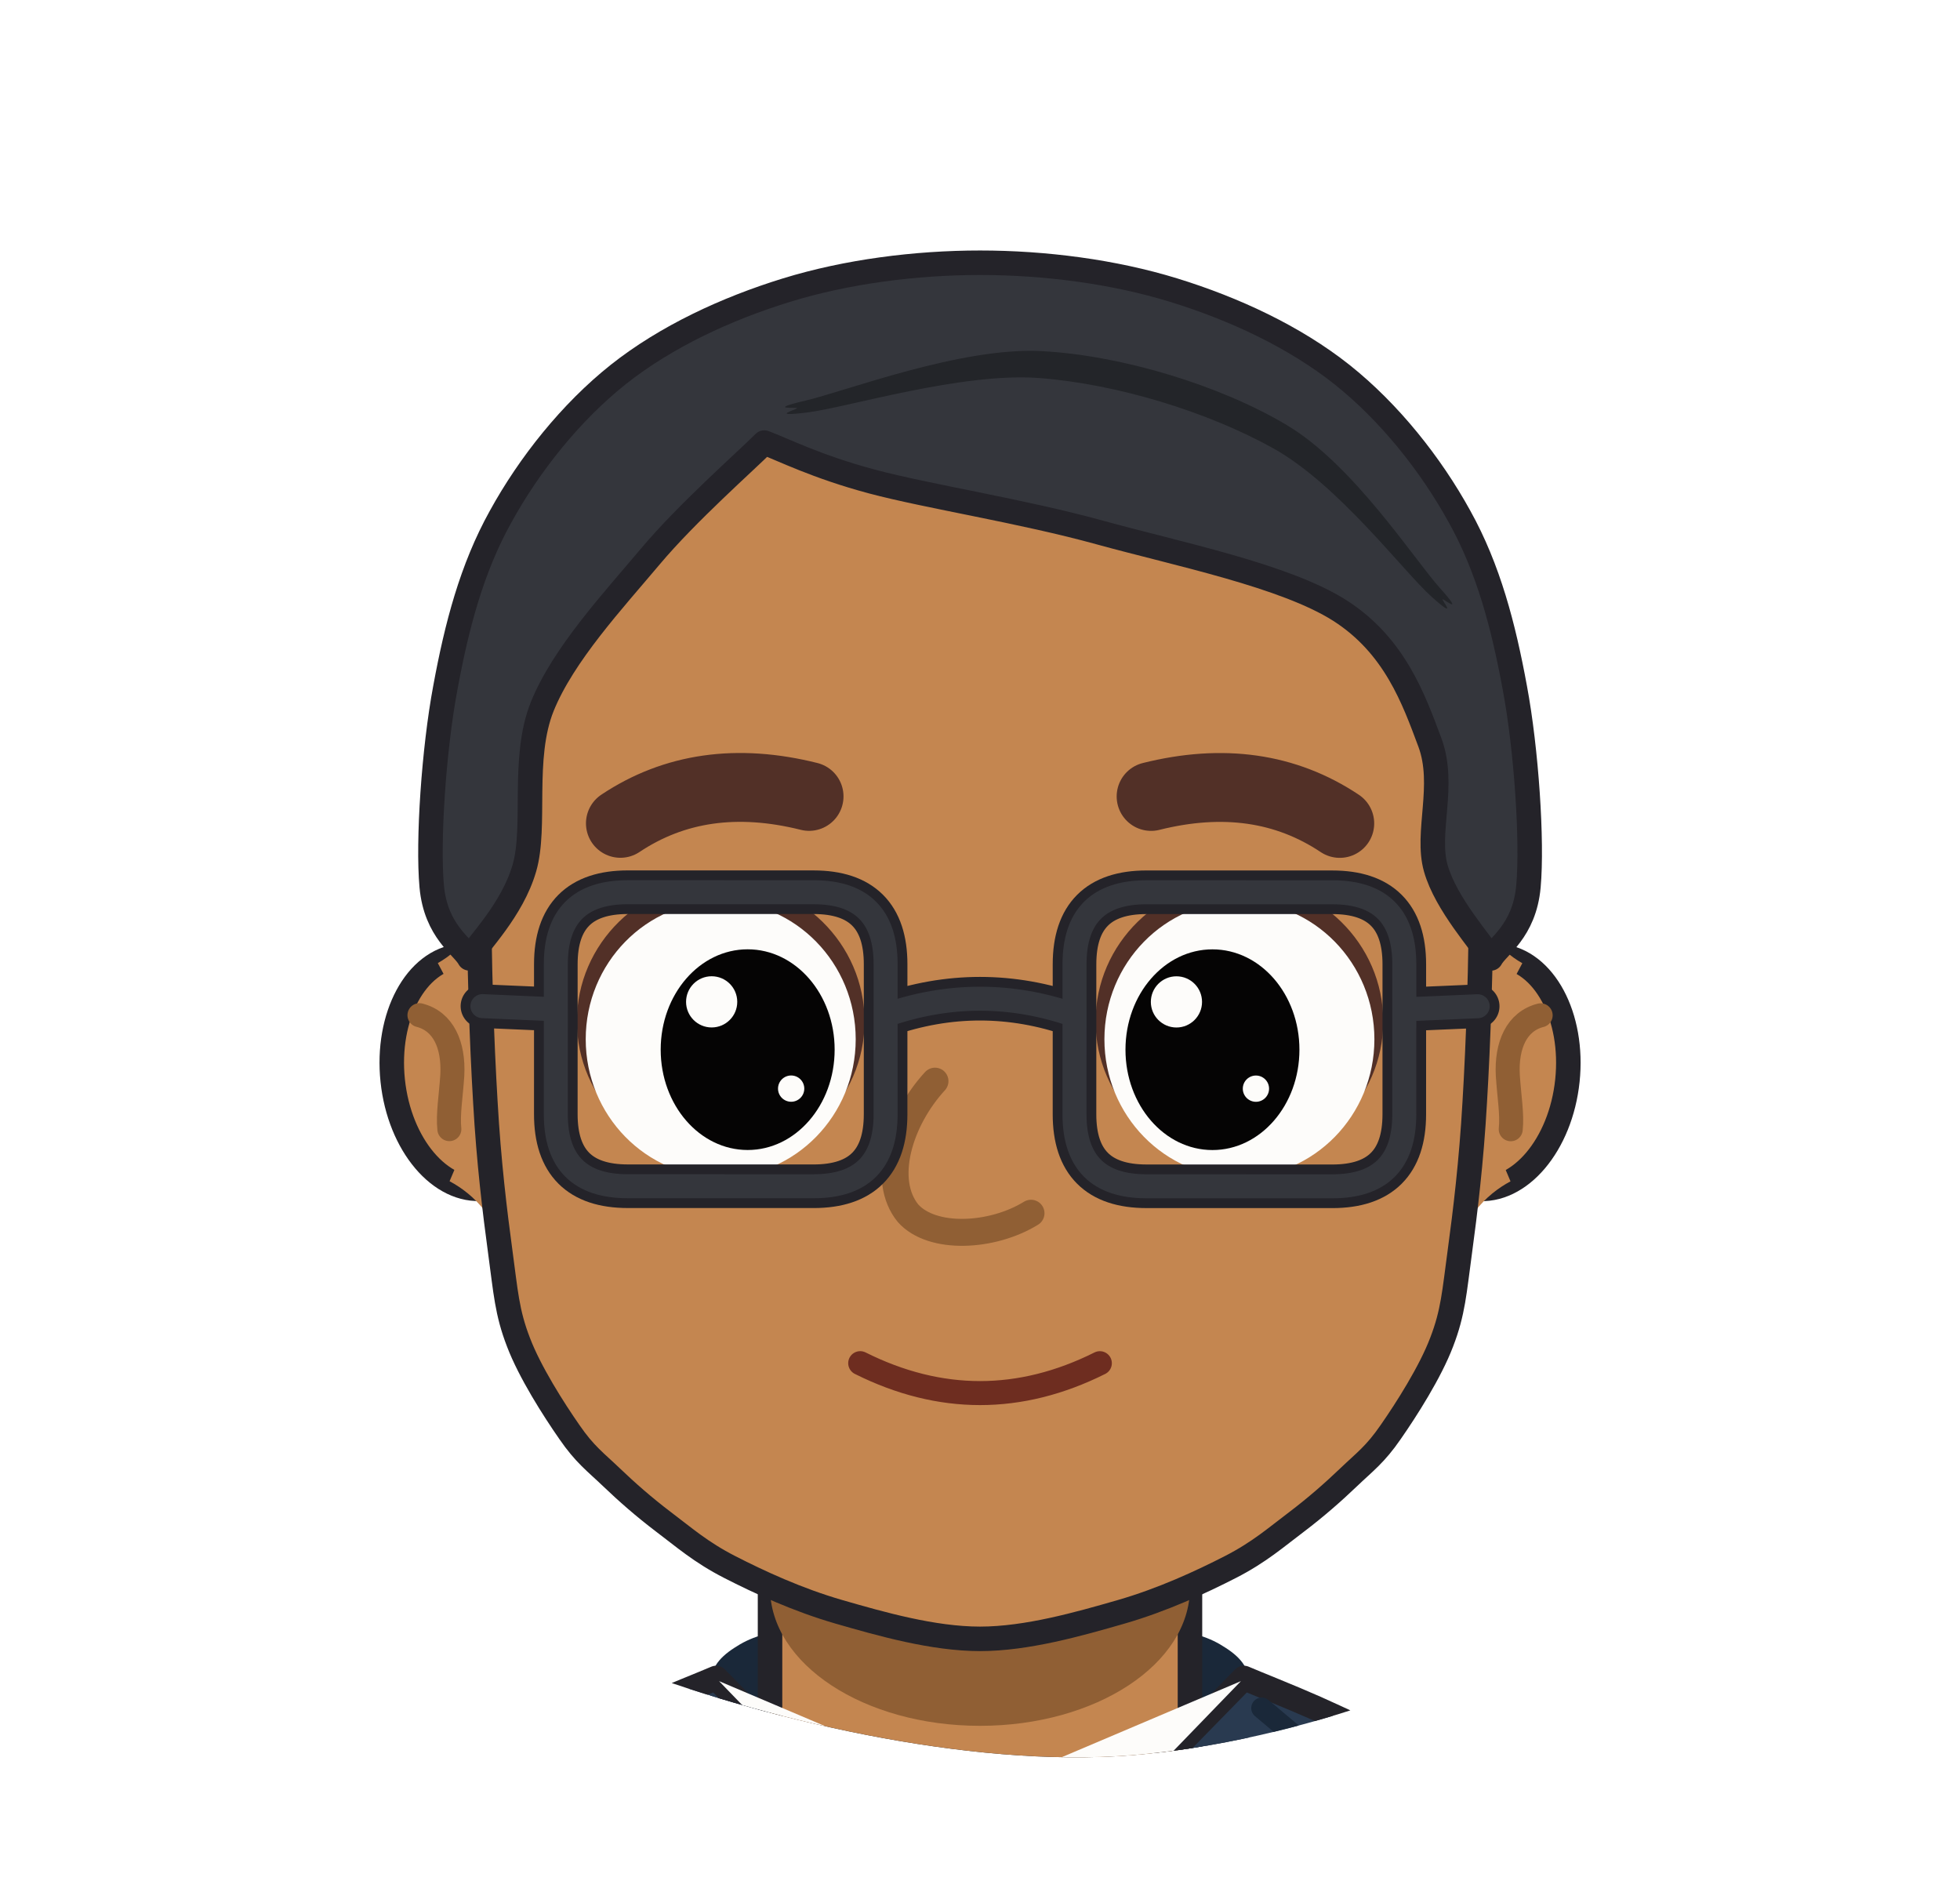
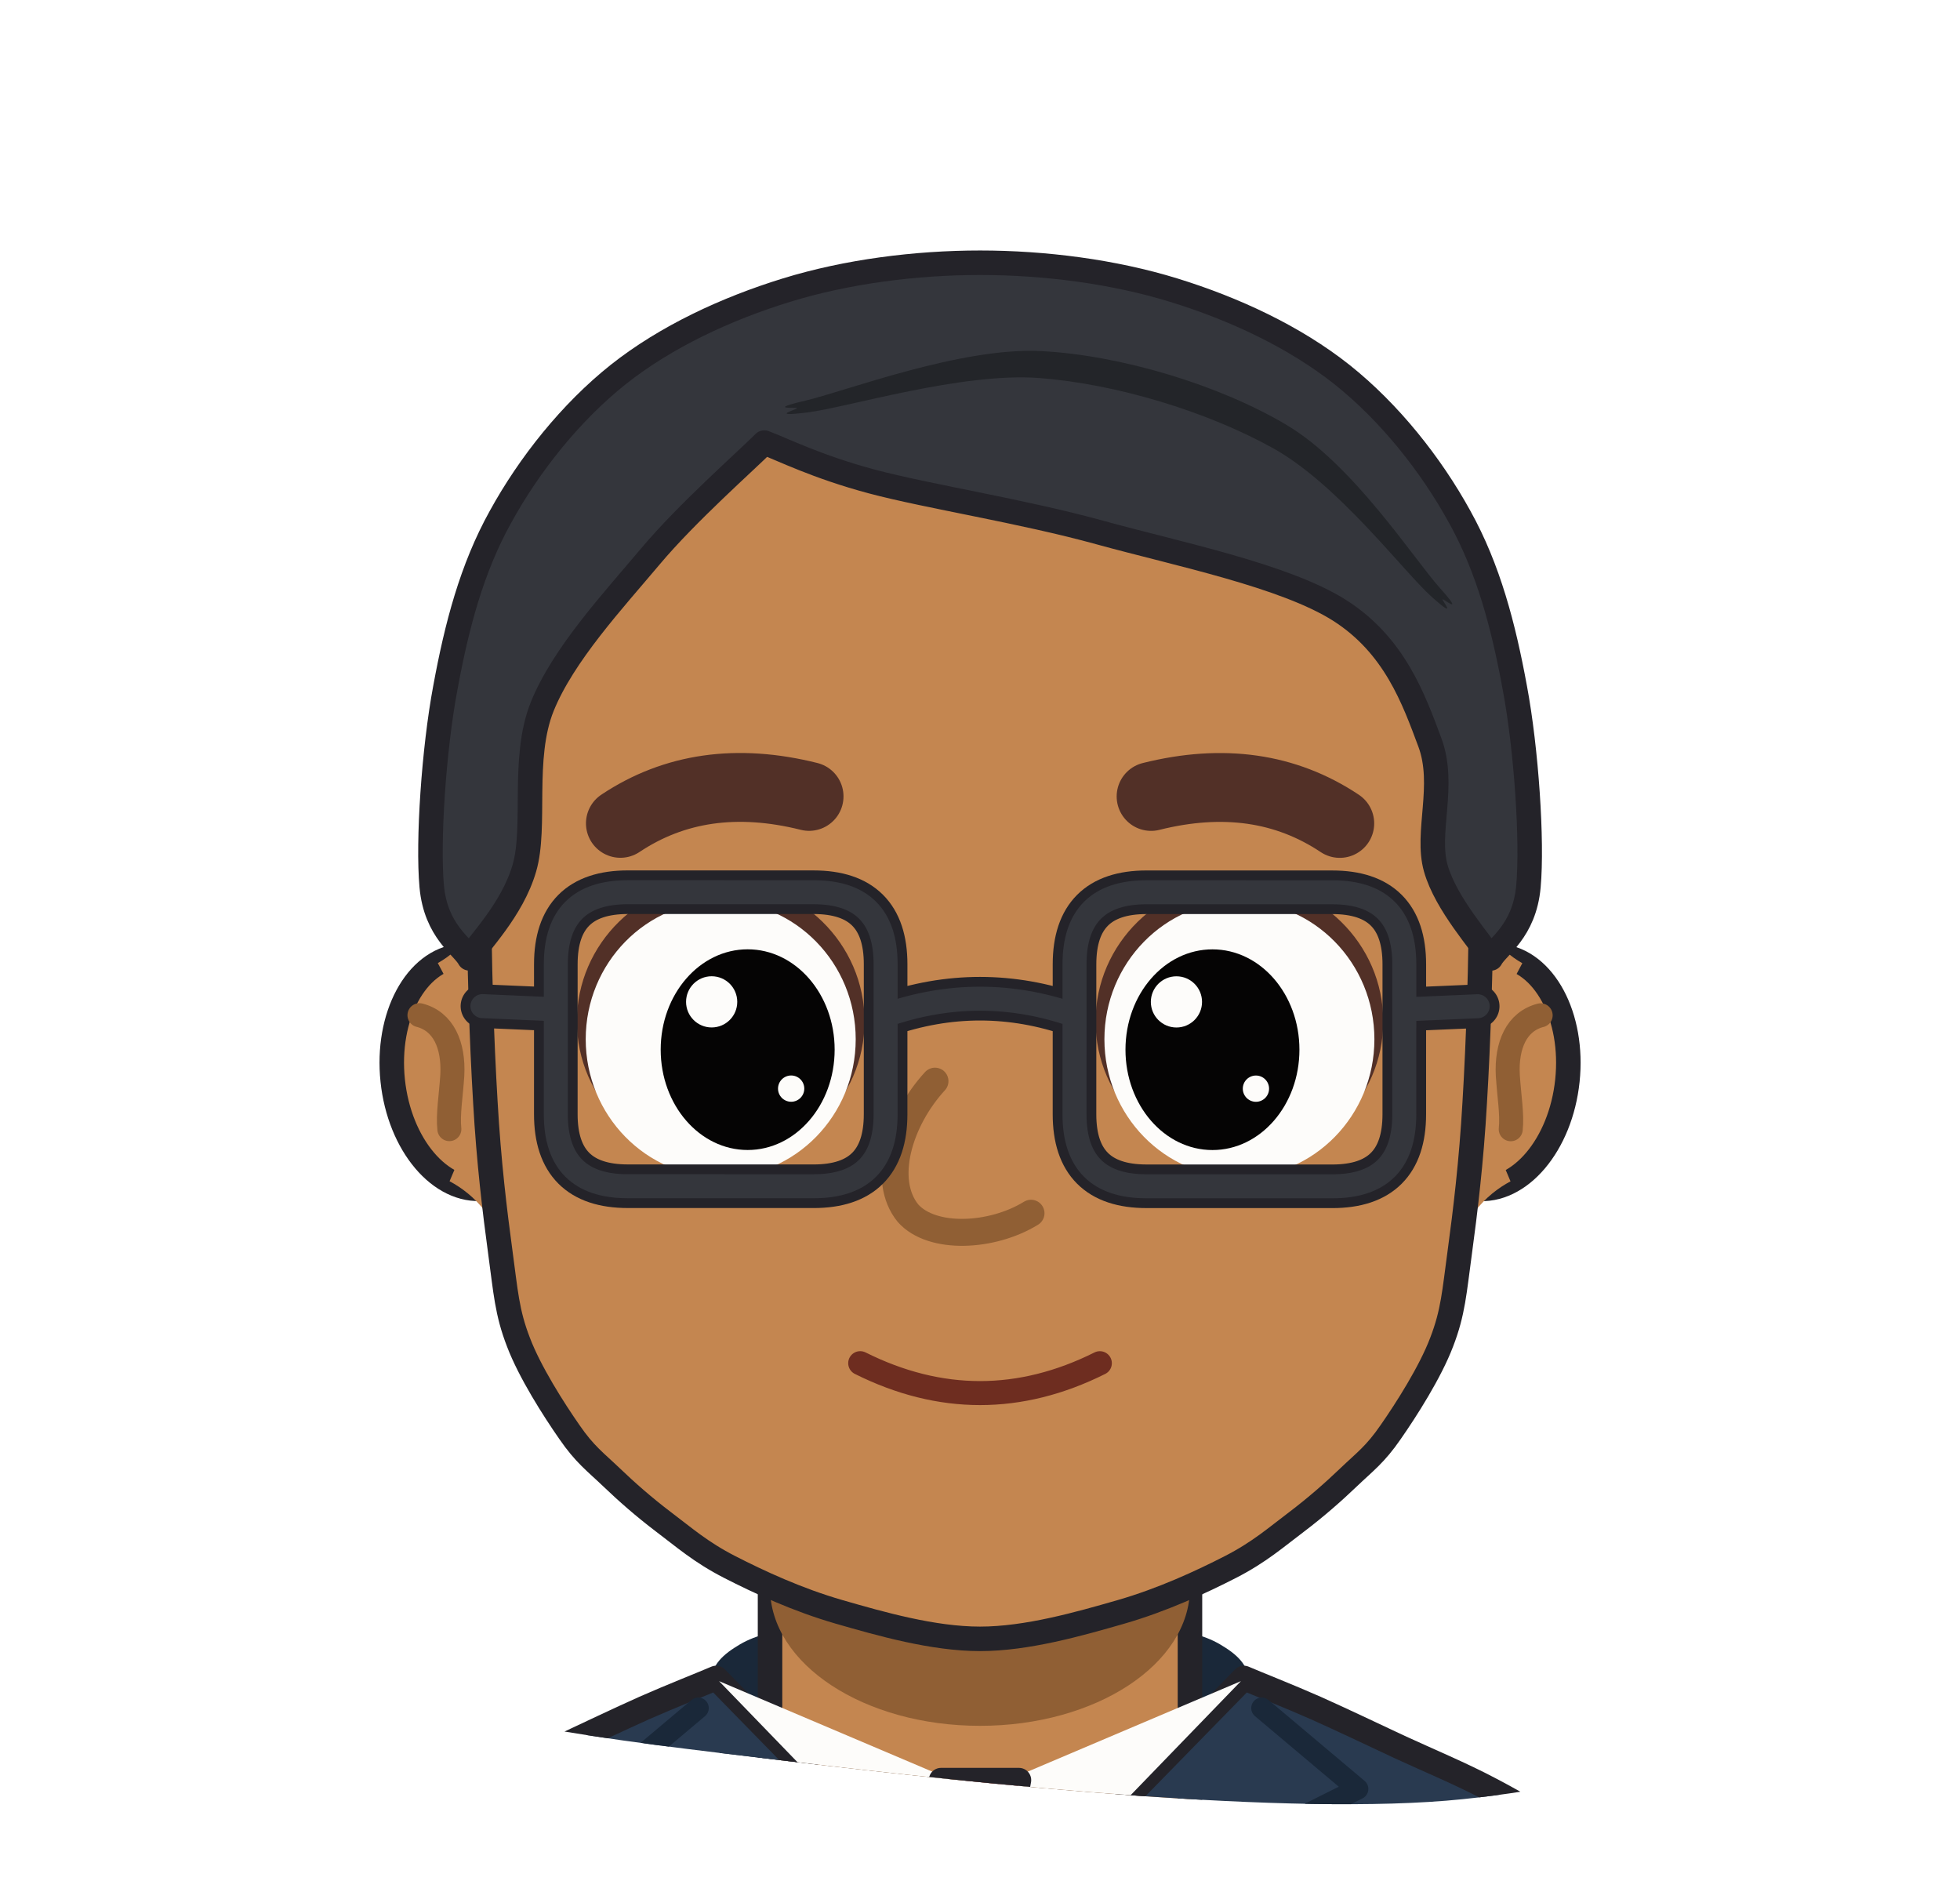
<svg xmlns="http://www.w3.org/2000/svg" viewBox="0 0 320 310" width="320" height="310">
  <defs>
    <clipPath id="cd3b">
      <rect x="-4000" y="-4000" width="9000" height="9000" />
    </clipPath>
    <pattern id="cd3pat" width="28" height="28" patternUnits="userSpaceOnUse">
      <rect width="28" height="28" fill="#F58C1B" />
      <rect width="28" height="14" fill="#F6A5C0" />
    </pattern>
    <clipPath id="cd3cr">
-       <path d="M848.37 657.86C839.50 711.35 820.71 772.42 773.74 810.25C726.77 848.35 639.09 879.41 566.80 885.15C494.52 890.89 402.66 868.97 340.30 844.70C277.67 820.43 223.13 787.55 191.55 739.54C159.98 691.26 146.41 612.19 150.59 555.57C154.76 498.94 176.94 435.53 216.08 399.78C255.23 363.77 315.51 343.41 385.44 340.28C455.64 336.89 562.63 355.42 636.22 380.21C710.07 404.73 791.74 442.31 827.23 488.50C862.46 534.69 857.24 604.10 848.37 657.86Z" />
+       <path d="M916.12 689.35C912.35 745.91 904.00 804.63 870.07 840.45C836.40 876.27 788.73 896.74 713.04 904.55C637.36 912.36 499.73 897.82 416.24 887.85C332.74 877.89 264.33 870.61 211.81 844.22C159.56 818.09 129.13 785.24 101.12 730.56C73.37 675.89 44.82 571.92 44.29 516.44C43.48 461.23 60.18 428.91 97.34 399.01C134.51 369.38 189.46 349.18 267.03 337.60C344.86 326.02 471.99 321.71 563.29 329.52C654.60 337.60 760.18 356.72 814.85 385.54C869.53 414.09 874.91 450.99 891.88 501.63C908.58 552.26 919.62 632.79 916.12 689.35Z" />
      <path d="M-473.50 -700.97L1473.50 -700.97L1473.50 664.63L-473.50 664.63Z" />
    </clipPath>
    <clipPath id="cd3s">
      <path d="M500 970.1L616.5 850.9C621.8 853.2 636.8 859.1 648.3 864.2C659.7 869.3 672.5 875.4 685.3 881.4C698.1 887.3 712.5 893.3 725 899.9C737.6 906.5 750.8 914.3 760.8 921.1C770.7 927.9 778 934.3 784.6 941C791.2 947.6 795.8 954.2 800.5 960.8C805.1 967.4 808.6 974.1 812.4 980.7C816.1 987.2 821.2 996.8 823 1000L177 1000C178.8 996.8 183.9 987.2 187.6 980.7C191.4 974.1 194.9 967.4 199.5 960.8C204.2 954.2 208.8 947.6 215.4 941C222 934.3 229.3 927.9 239.2 921.1C249.2 914.3 262.4 906.5 275 899.9C287.5 893.3 301.9 887.3 314.7 881.4C327.5 875.4 340.3 869.3 351.7 864.2C363.2 859.1 378.2 853.2 383.5 850.9L500 970.1Z" fill="#293A50" stroke="#242329" stroke-width="10.82" stroke-linejoin="round" stroke-linecap="round" transform="translate(500 1014) scale(0.86) translate(-500 -1000)" />
      <path d="M384.8 852.3L500 901.2L615.2 852.3L500 971.4Z" fill="#FDFCFA" transform="translate(500 1014) scale(0.86) translate(-500 -1000)" />
      <path d="M482.8 896L517.2 896L511.4 927.7L488.6 927.7ZM489.7 927.7L510.3 927.7L514.6 956.8L500 970.1L485.4 956.8Z" fill="#944F59" stroke="#242329" stroke-width="10.82" stroke-linejoin="round" stroke-linecap="round" transform="translate(500 1014) scale(0.86) translate(-500 -1000)" />
      <path d="M375.6 864.2L333.2 899.9L357 911.8L460.3 994.7M624.4 864.2L666.8 899.9L643 911.8L539.7 994.7M500 970.1L500 995.4" fill="none" stroke="#1A2839" stroke-width="9.3" stroke-linecap="round" stroke-linejoin="round" transform="translate(500 1014) scale(0.86) translate(-500 -1000)" />
    </clipPath>
    <clipPath id="cd3eL">
      <ellipse cx="385.5" cy="569" rx="59.6" ry="60.9" />
    </clipPath>
    <clipPath id="cd3eR">
      <ellipse cx="614.5" cy="569" rx="59.6" ry="60.9" />
    </clipPath>
    <filter id="cd3bl" x="-60%" y="-90%" width="220%" height="280%">
      <feGaussianBlur stdDeviation="15" />
    </filter>
    <clipPath id="cd3eo">
      <path d="M-1000 -1000H2000V2000H-1000Z" />
    </clipPath>
    <clipPath id="cd3ck">
      <ellipse cx="385.5" cy="561.1" rx="66.5" ry="65.2" />
      <ellipse cx="385.5" cy="569" rx="62.6" ry="63.9" />
      <ellipse cx="614.5" cy="561.1" rx="66.5" ry="65.2" />
      <ellipse cx="614.5" cy="569" rx="62.6" ry="63.9" />
    </clipPath>
  </defs>
  <g transform="translate(-55 -107) scale(0.43)">
    <g clip-path="url(#cd3b)">
      <g transform="translate(500 1014) scale(0.86) translate(-500 -1000)">
        <g clip-path="url(#cd3cr)">
          <g transform="translate(0 0.06)">
            <path d="M500 824.5C525.6 824.5 558.7 826.2 576.8 828.4C594.9 830.7 601.5 833.1 608.5 837.7C615.6 842.3 619.6 847.4 619.1 856.2C618.7 865.1 625.8 880.5 605.9 890.7C586 900.8 535.3 917.1 500 917.1C464.7 917.1 414 900.8 394.1 890.7C374.2 880.5 381.3 865.1 380.9 856.2C380.4 847.4 384.4 842.3 391.5 837.7C398.5 833.1 405.1 830.7 423.2 828.4C441.3 826.2 474.4 824.5 500 824.5Z" fill="#1A2839" />
          </g>
        </g>
        <g clip-path="url(#cd3cr)">
          <g transform="translate(0 0.06)">
            <path d="M407.3 768.9L407.3 935.7Q407.3 967.4 439.1 967.4L560.9 967.4Q592.7 967.4 592.7 935.7L592.7 768.9Z" fill="#C48650" stroke="#242329" stroke-width="10.82" stroke-linejoin="round" stroke-linecap="round" />
            <ellipse cx="500" cy="811.2" rx="92.7" ry="60.9" fill="#905F34" />
          </g>
        </g>
        <g transform="matrix(1 0.0001 -0.0001 1 0.08335 0.01754)">
          <ellipse cx="275.6" cy="583.6" rx="35.1" ry="51.6" transform="rotate(-6 275.6 583.6)" fill="#C48650" stroke="#242329" stroke-width="10.82" stroke-linejoin="round" stroke-linecap="round" />
          <ellipse cx="724.4" cy="583.6" rx="35.1" ry="51.6" transform="rotate(6 724.4 583.6)" fill="#C48650" stroke="#242329" stroke-width="10.82" stroke-linejoin="round" stroke-linecap="round" />
          <path d="M281.3 496.1C281.3 518.4 271 529.5 260.6 535.4L286.2 583.6ZM718.7 496.1C718.7 518.4 729 529.5 739.4 535.4L713.8 583.6ZM291.8 671C288.8 648.8 276.3 637.3 265.8 631.7L286.2 583.6ZM708.2 671C711.2 648.8 723.7 637.3 734.2 631.7L713.8 583.6Z" fill="#C48650" />
          <path d="M252.5 558.4C263.1 561.1 267.7 571.6 267 584.9C266.4 594.2 265 602.1 265.7 608.7M747.5 558.4C736.9 561.1 732.3 571.6 733 584.9C733.6 594.2 735 602.1 734.3 608.7" fill="none" stroke="#905F34" stroke-width="10.6" stroke-linecap="round" stroke-linejoin="round" />
        </g>
        <g transform="matrix(1 0.0001 -0.0001 1 0.08335 0.01754)">
          <path d="M500 255.3C526.5 255.3 554.7 258.6 579.4 265.9C604.1 273.2 628.8 284 648.3 299C667.7 314 684.4 334.9 695.9 355.9C707.4 376.8 712.9 400 717.1 424.7C721.3 449.4 720.8 475.5 721.1 504.1C721.3 532.8 720 570.3 718.4 596.8C716.9 623.3 714.2 645.3 711.8 663C709.4 680.6 708.9 689.5 703.8 702.7C698.8 715.9 688.2 732.5 681.3 742.4C674.5 752.3 669.8 755.6 662.8 762.3C655.9 768.9 648.4 775.5 639.7 782.1C630.9 788.7 623.4 795.4 610.5 802C597.6 808.6 580.6 816.5 562.2 821.8C543.8 827.1 520.7 833.7 500 833.7C479.3 833.7 456.2 827.1 437.8 821.8C419.4 816.5 402.4 808.6 389.5 802C376.6 795.4 369.1 788.7 360.3 782.1C351.6 775.5 344.1 768.9 337.2 762.3C330.2 755.6 325.5 752.3 318.7 742.4C311.8 732.5 301.2 715.9 296.2 702.7C291.1 689.5 290.6 680.6 288.2 663C285.8 645.3 283.1 623.3 281.6 596.8C280 570.3 278.7 532.8 278.9 504.1C279.2 475.5 278.7 449.4 282.9 424.7C287.1 400 292.6 376.8 304.1 355.9C315.6 334.9 332.3 314 351.7 299C371.2 284 395.9 273.2 420.6 265.9C445.3 258.6 473.5 255.3 500 255.3Z" fill="#C48650" data-sk="1" stroke="#242329" stroke-width="10.82" stroke-linejoin="round" stroke-linecap="round" />
        </g>
        <g clip-path="url(#cd3cr)">
          <g transform="translate(0 0.13)">
            <path d="M500 970.1L616.5 850.9C621.8 853.2 636.8 859.1 648.3 864.2C659.7 869.3 672.5 875.4 685.3 881.4C698.1 887.3 712.5 893.3 725 899.9C737.6 906.5 750.8 914.3 760.8 921.1C770.7 927.9 778 934.3 784.6 941C791.2 947.6 795.8 954.2 800.5 960.8C805.1 967.4 808.6 974.1 812.4 980.7C816.1 987.2 821.2 996.8 823 1000L177 1000C178.8 996.8 183.9 987.2 187.6 980.7C191.4 974.1 194.9 967.4 199.5 960.8C204.2 954.2 208.8 947.6 215.4 941C222 934.3 229.3 927.9 239.2 921.1C249.2 914.3 262.4 906.5 275 899.9C287.5 893.3 301.9 887.3 314.7 881.4C327.5 875.4 340.3 869.3 351.7 864.2C363.2 859.1 378.2 853.2 383.5 850.9L500 970.1Z" fill="#293A50" stroke="#242329" stroke-width="10.82" stroke-linejoin="round" stroke-linecap="round" />
            <path d="M384.8 852.3L500 901.2L615.2 852.3L500 971.4Z" fill="#FDFCFA" />
            <path d="M482.8 896L517.2 896L511.4 927.7L488.6 927.7ZM489.7 927.7L510.3 927.7L514.6 956.8L500 970.1L485.4 956.8Z" fill="#944F59" stroke="#242329" stroke-width="10.82" stroke-linejoin="round" stroke-linecap="round" />
            <path d="M375.6 864.2L333.2 899.9L357 911.8L460.3 994.7M624.4 864.2L666.8 899.9L643 911.8L539.7 994.7M500 970.1L500 995.4" fill="none" stroke="#1A2839" stroke-width="9.3" stroke-linecap="round" stroke-linejoin="round" />
          </g>
        </g>
        <g transform="matrix(1 0.0001 -0.0001 1 0.08335 0.01754)">
          <path fill="#34363C" data-o="f" d="M725.5 533.3C721.5 526.6 705.7 509.4 701.2 493.5C696.7 477.7 705.6 456.9 698.6 438C691.5 419 683.1 395.2 658.8 379.7C634.6 364.3 587.4 354.8 552.9 345.3C518.5 335.8 477.1 329.4 452.3 322.8C427.6 316.2 412.6 308.5 404.7 305.6C396.3 314 370.7 336.5 354.4 355.9C338.1 375.3 316 399.1 306.7 422.1C297.5 445 304.2 475 298.8 493.5C293.4 512.1 278.5 526.6 274.5 533.3C271.7 528 259.7 521.4 257.9 501.5C256.1 481.6 258.8 441.1 263.9 413.9C268.9 386.7 275.5 361.3 288.3 338.3C301 315.2 319.3 292.2 340.3 275.5C361.4 258.8 387.9 246.5 414.5 238.3C441.1 230.1 471.5 226.2 500 226.2C528.5 226.2 558.9 230.1 585.5 238.3C612.1 246.5 638.6 258.8 659.7 275.5C680.7 292.2 699 315.2 711.7 338.3C724.5 361.3 731.1 386.7 736.1 413.9C741.2 441.1 743.9 481.6 742.1 501.5C740.3 521.4 728.3 528 725.5 533.3Z" stroke="#242329" stroke-width="10.82" stroke-linejoin="round" stroke-linecap="round" />
          <path fill="#232529" d="M419.1 290.4C419.8 290.8 405.9 294.5 423.7 292.3C441.5 290.1 491.8 274.5 526.1 277.1C560.4 279.7 600.5 292 629.4 308.1C658.3 324.2 686.9 362.5 699.3 373.6C711.8 384.8 703.4 374.6 704.2 374.8C704 374 714.6 382.7 703.1 369.9C691.6 357.1 664.7 315.2 635.3 297.8C606 280.3 562.3 267 526.9 265.2C491.4 263.4 440.7 282.9 422.8 287.1C404.8 291.3 419.7 289.9 419.1 290.4Z" />
        </g>
        <g transform="matrix(1 0.0001 -0.0001 1 0.08335 0.01754)">
          <g filter="url(#cd3bl)">
            <ellipse cx="330.6" cy="668.3" rx="35.7" ry="19.9" fill="#D07548" opacity="0.000" transform="matrix(0.4 0 0 0.4 198.36 400.98)" />
          </g>
          <g filter="url(#cd3bl)">
            <ellipse cx="669.4" cy="668.3" rx="35.7" ry="19.9" fill="#D07548" opacity="0.000" transform="matrix(0.4 0 0 0.4 401.64 400.98)" />
          </g>
        </g>
        <g transform="matrix(1 0.0001 -0.0001 1 0.08335 0.01754)">
          <g clip-path="url(#cd3eo)" display="inline">
            <g>
              <ellipse cx="385.5" cy="561.1" rx="63.5" ry="62.2" fill="#523027" />
              <ellipse cx="385.5" cy="569" rx="59.6" ry="60.9" fill="#FDFCFA" />
              <g clip-path="url(#cd3eL)">
                <g transform="translate(0.00 0.00)">
                  <ellipse cx="397.4" cy="573.6" rx="38.4" ry="44.3" fill="#050404" />
                  <circle cx="381.5" cy="552.5" r="11.3" fill="#FDFCFA" />
                  <circle cx="416.6" cy="590.8" r="5.8" fill="#FDFCFA" />
                </g>
              </g>
            </g>
            <g>
              <ellipse cx="614.5" cy="561.1" rx="63.5" ry="62.2" fill="#523027" />
              <ellipse cx="614.5" cy="569" rx="59.6" ry="60.9" fill="#FDFCFA" />
              <g clip-path="url(#cd3eR)">
                <g transform="translate(0.00 0.00)">
                  <ellipse cx="602.6" cy="573.6" rx="38.4" ry="44.3" fill="#050404" />
                  <circle cx="586.7" cy="552.5" r="11.3" fill="#FDFCFA" />
                  <circle cx="621.8" cy="590.8" r="5.8" fill="#FDFCFA" />
                </g>
              </g>
            </g>
          </g>
          <g clip-path="url(#cd3ck)">
            <g>
              <path d="M312.7 618C312.7 669.6 458.3 669.6 458.3 618Q385.5 596.8 312.7 618ZM541.7 618C541.7 669.6 687.3 669.6 687.3 618Q614.5 596.8 541.7 618Z" fill="#C48650" display="none" />
            </g>
          </g>
          <path fill="none" stroke="#523027" stroke-linecap="round" stroke-linejoin="round" display="none" />
          <path fill="none" stroke="#523027" stroke-width="30.4" stroke-linecap="round" stroke-linejoin="round" d="M341.2 473.7Q376.9 449.9 424.5 461.8M658.8 473.7Q623.1 449.9 575.5 461.8" transform="translate(0 0.00)" />
          <g>
            <path d="M480.1 587.5C464.3 604.7 456.3 631.2 468.2 645.8C478.8 657.7 505.3 656.4 522.5 645.8" fill="none" stroke="#905F34" stroke-width="11.9" stroke-linecap="round" stroke-linejoin="round" />
          </g>
          <path fill="#6E2D20" stroke="#6E2D20" stroke-linejoin="round" stroke-linecap="round" d="M447.1 712.0C464.7 720.8 482.4 725.2 500.0 725.2C517.6 725.2 535.3 720.8 552.9 712.0C535.3 720.8 517.6 725.2 500.0 725.2C482.4 725.2 464.7 720.8 447.1 712.0Z" stroke-width="10.60" />
          <path fill="#FDFCFA" display="none" />
          <g>
            <path d="M469.6 731.4Q500 714.2 530.4 731.4Q500 745.1 469.6 731.4Z" fill="#D9604A" display="none" />
          </g>
        </g>
        <g transform="matrix(1 0.0001 -0.0001 1 0.08335 0.01754)">
          <path d="M344.5 504.1L426.5 504.1Q458.3 504.1 458.3 535.9L458.3 602.1Q458.3 633.9 426.5 633.9L344.5 633.9Q312.7 633.9 312.7 602.1L312.7 535.9Q312.7 504.1 344.5 504.1ZM573.5 504.1L655.5 504.1Q687.3 504.1 687.3 535.9L687.3 602.1Q687.3 633.9 655.5 633.9L573.5 633.9Q541.7 633.9 541.7 602.1L541.7 535.9Q541.7 504.1 573.5 504.1ZM458.3 558.4Q500 543.8 541.7 558.4M312.7 555.8L280.3 554.4M687.3 555.8L719.7 554.4" fill="none" stroke="#242329" stroke-width="19.25" stroke-linecap="round" stroke-linejoin="round" />
          <path d="M344.5 504.1L426.5 504.1Q458.3 504.1 458.3 535.9L458.3 602.1Q458.3 633.9 426.5 633.9L344.5 633.9Q312.7 633.9 312.7 602.1L312.7 535.9Q312.7 504.1 344.5 504.1ZM573.5 504.1L655.5 504.1Q687.3 504.1 687.3 535.9L687.3 602.1Q687.3 633.9 655.5 633.9L573.5 633.9Q541.7 633.9 541.7 602.1L541.7 535.9Q541.7 504.1 573.5 504.1ZM458.3 558.4Q500 543.8 541.7 558.4M312.7 555.8L280.3 554.4M687.3 555.8L719.7 554.4" fill="none" stroke="#34363C" stroke-width="10.6" stroke-linecap="round" stroke-linejoin="round" />
        </g>
      </g>
    </g>
    <g clip-path="url(#cd3b)">
      <g transform="translate(0 0.00)" />
    </g>
  </g>
</svg>
